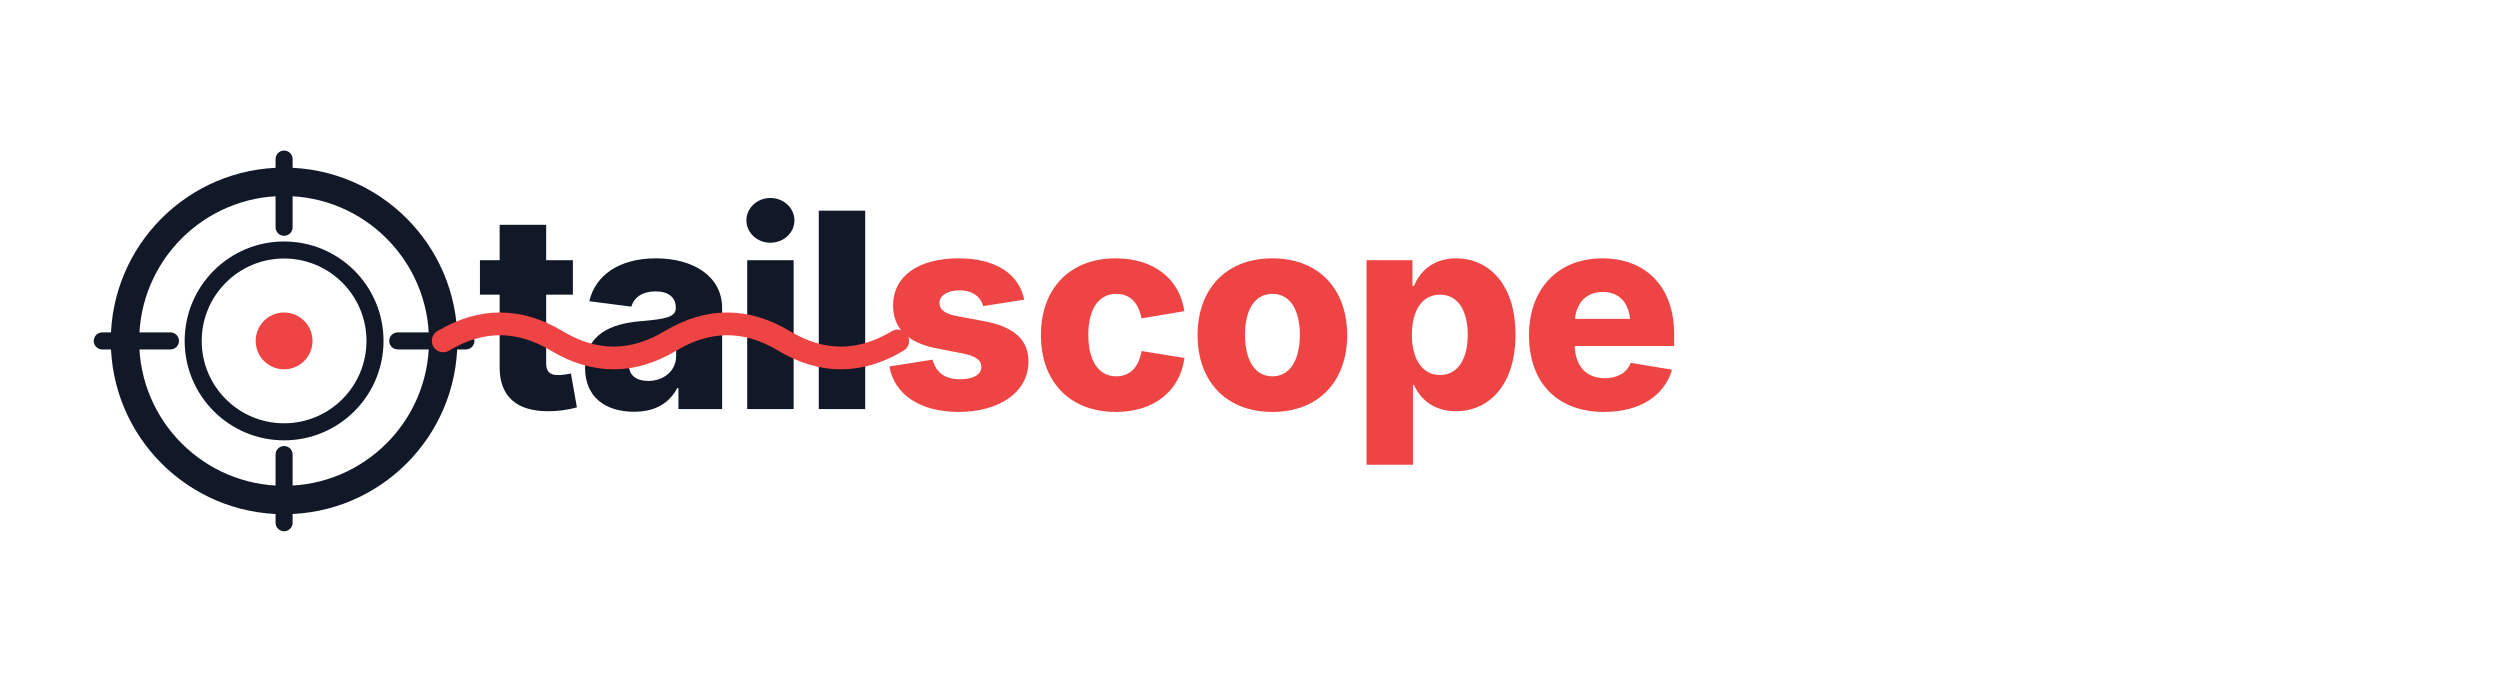
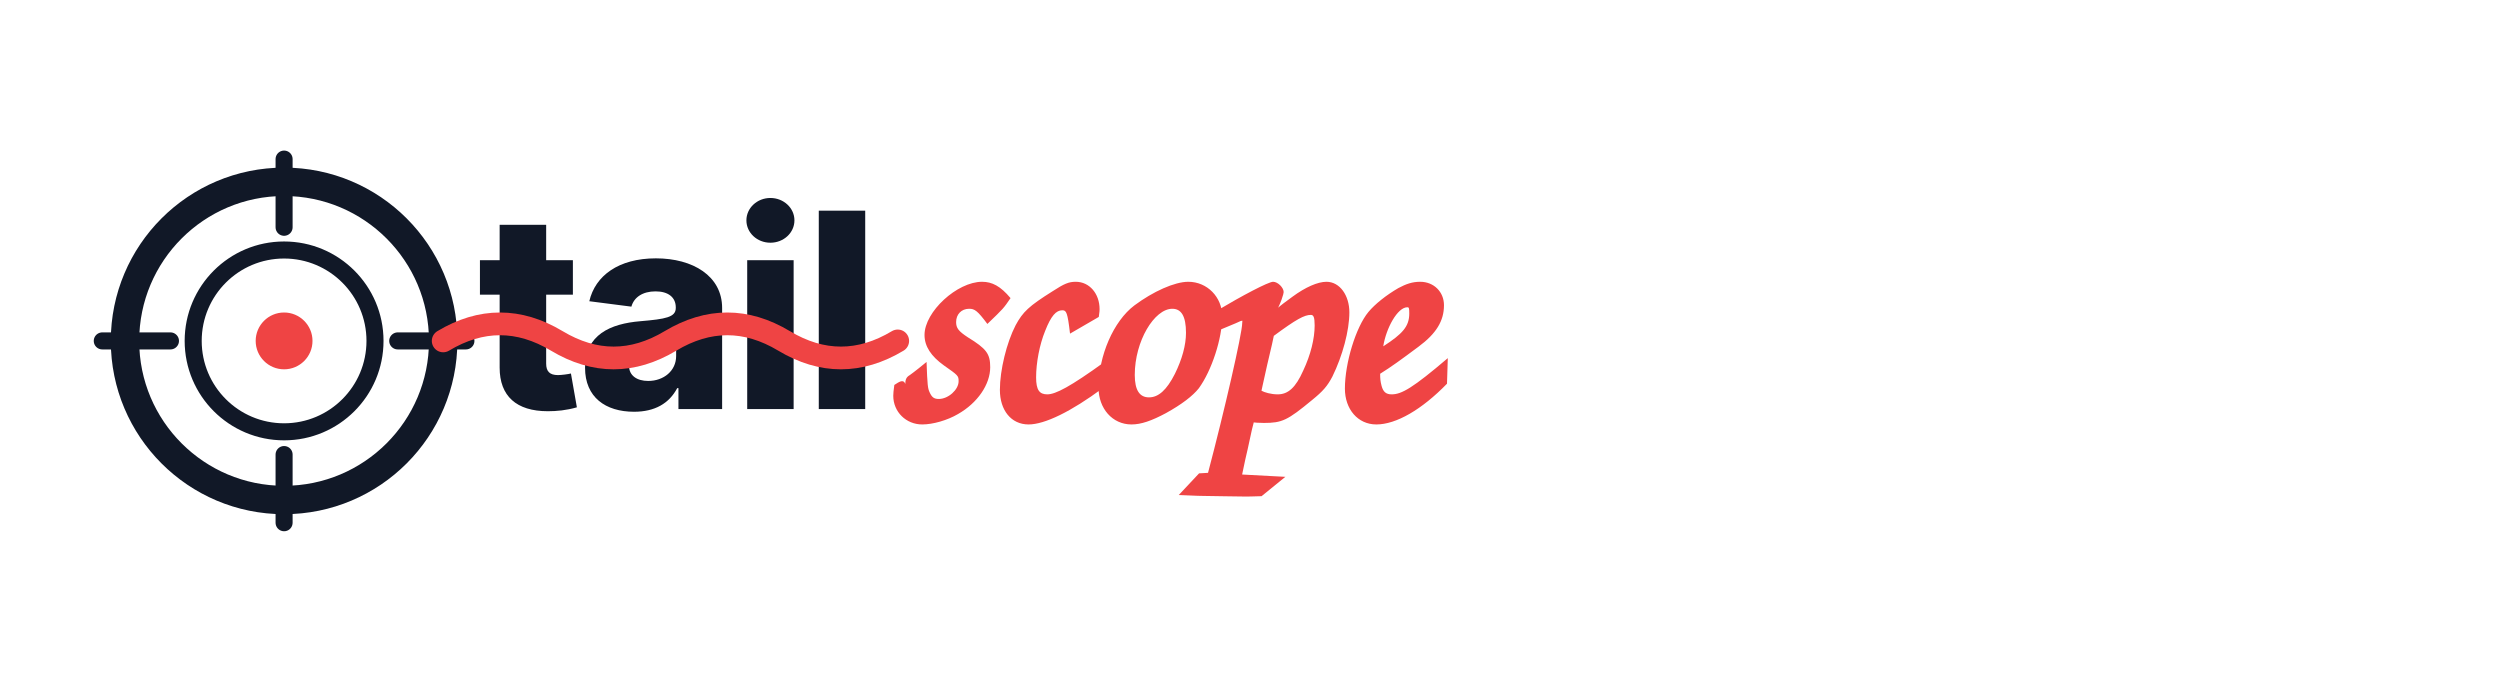
<svg xmlns="http://www.w3.org/2000/svg" viewBox="0 0 440 120" fill="none">
  <circle cx="50" cy="60" r="28" stroke="#111827" stroke-width="5" fill="none" />
  <circle cx="50" cy="60" r="16" stroke="#111827" stroke-width="3" fill="none" />
  <circle cx="50" cy="60" r="5" fill="#EF4444" />
  <line x1="50" y1="28" x2="50" y2="40" stroke="#111827" stroke-width="3" stroke-linecap="round" />
  <line x1="50" y1="80" x2="50" y2="92" stroke="#111827" stroke-width="3" stroke-linecap="round" />
  <line x1="18" y1="60" x2="30" y2="60" stroke="#111827" stroke-width="3" stroke-linecap="round" />
  <line x1="70" y1="60" x2="82" y2="60" stroke="#111827" stroke-width="3" stroke-linecap="round" />
-   <text x="84" y="72" font-family="system-ui, -apple-system, sans-serif" font-size="48" font-weight="800" fill="#111827" letter-spacing="-1">tail<tspan fill="#EF4444">scope</tspan>
+   <text x="84" y="72" font-family="system-ui, -apple-system, sans-serif" font-size="48" font-weight="800" fill="#111827" letter-spacing="-1">tail<tspan fill="#EF4444" font-family="'Caveat', cursive" font-size="54" font-weight="700" dy="2">scope</tspan>
  </text>
  <path d="M78 60 Q88 54 98 60 Q108 66 118 60 Q128 54 138 60 Q148 66 158 60" stroke="#EF4444" stroke-width="4" fill="none" stroke-linecap="round" />
</svg>
